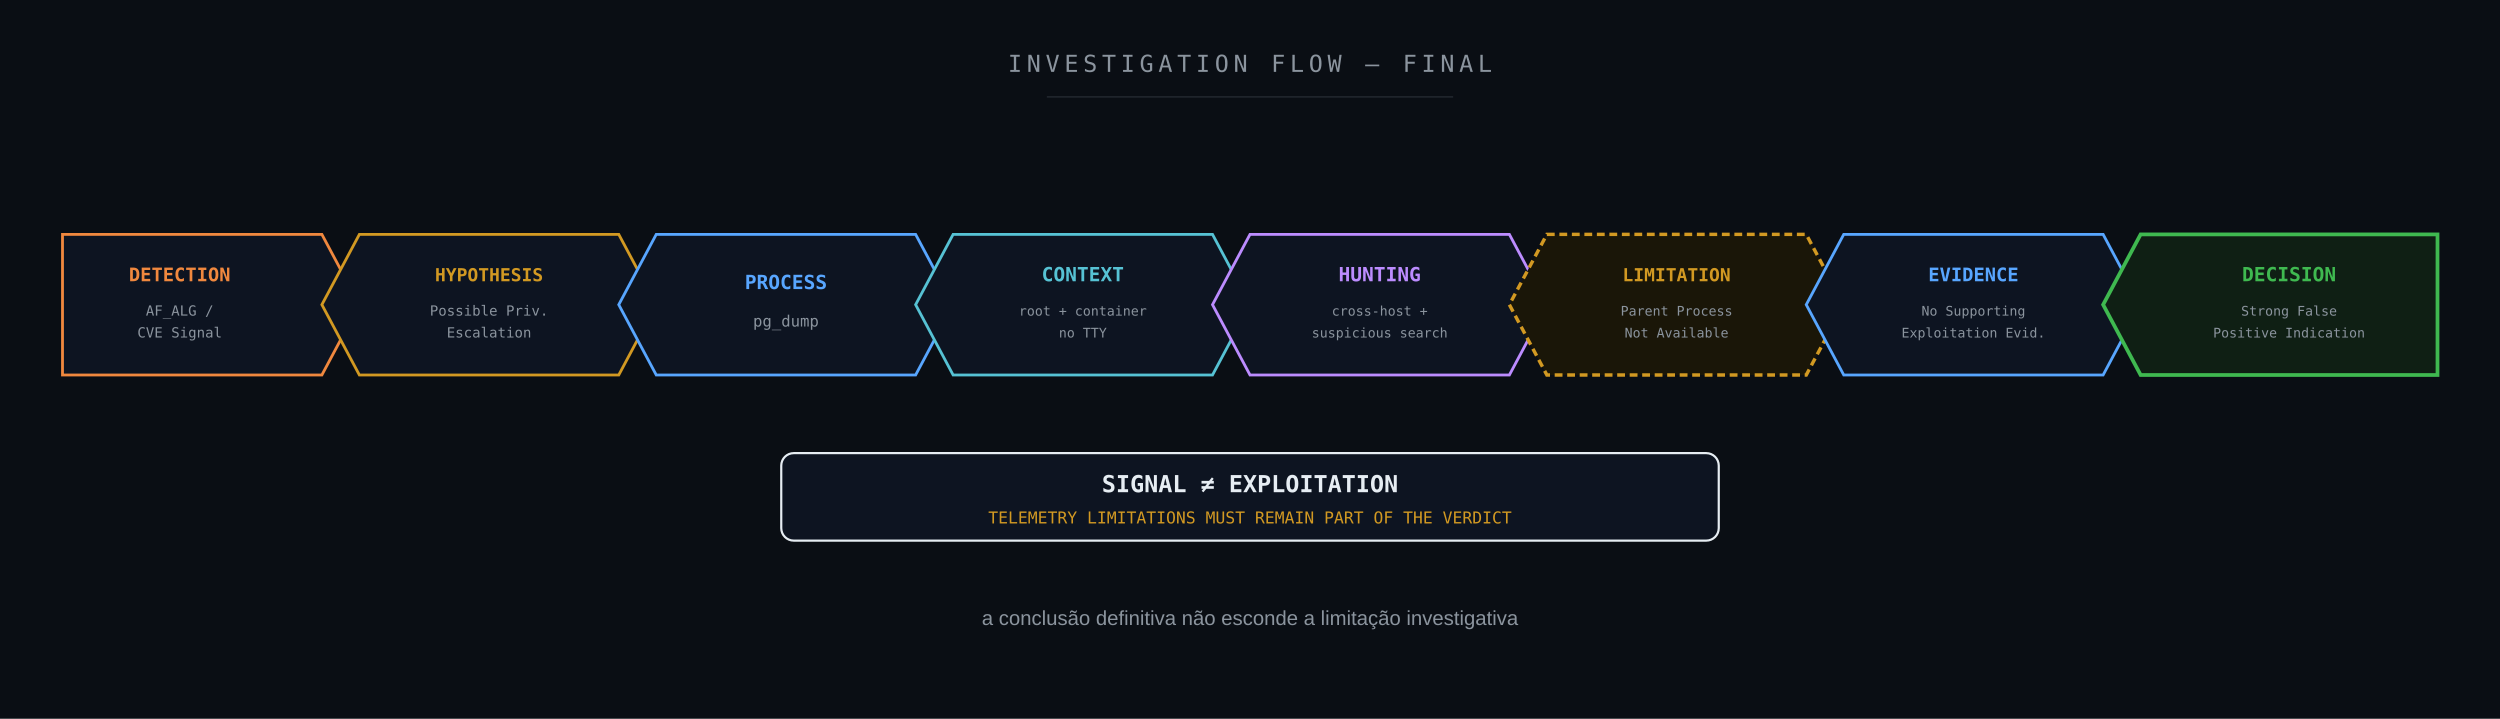
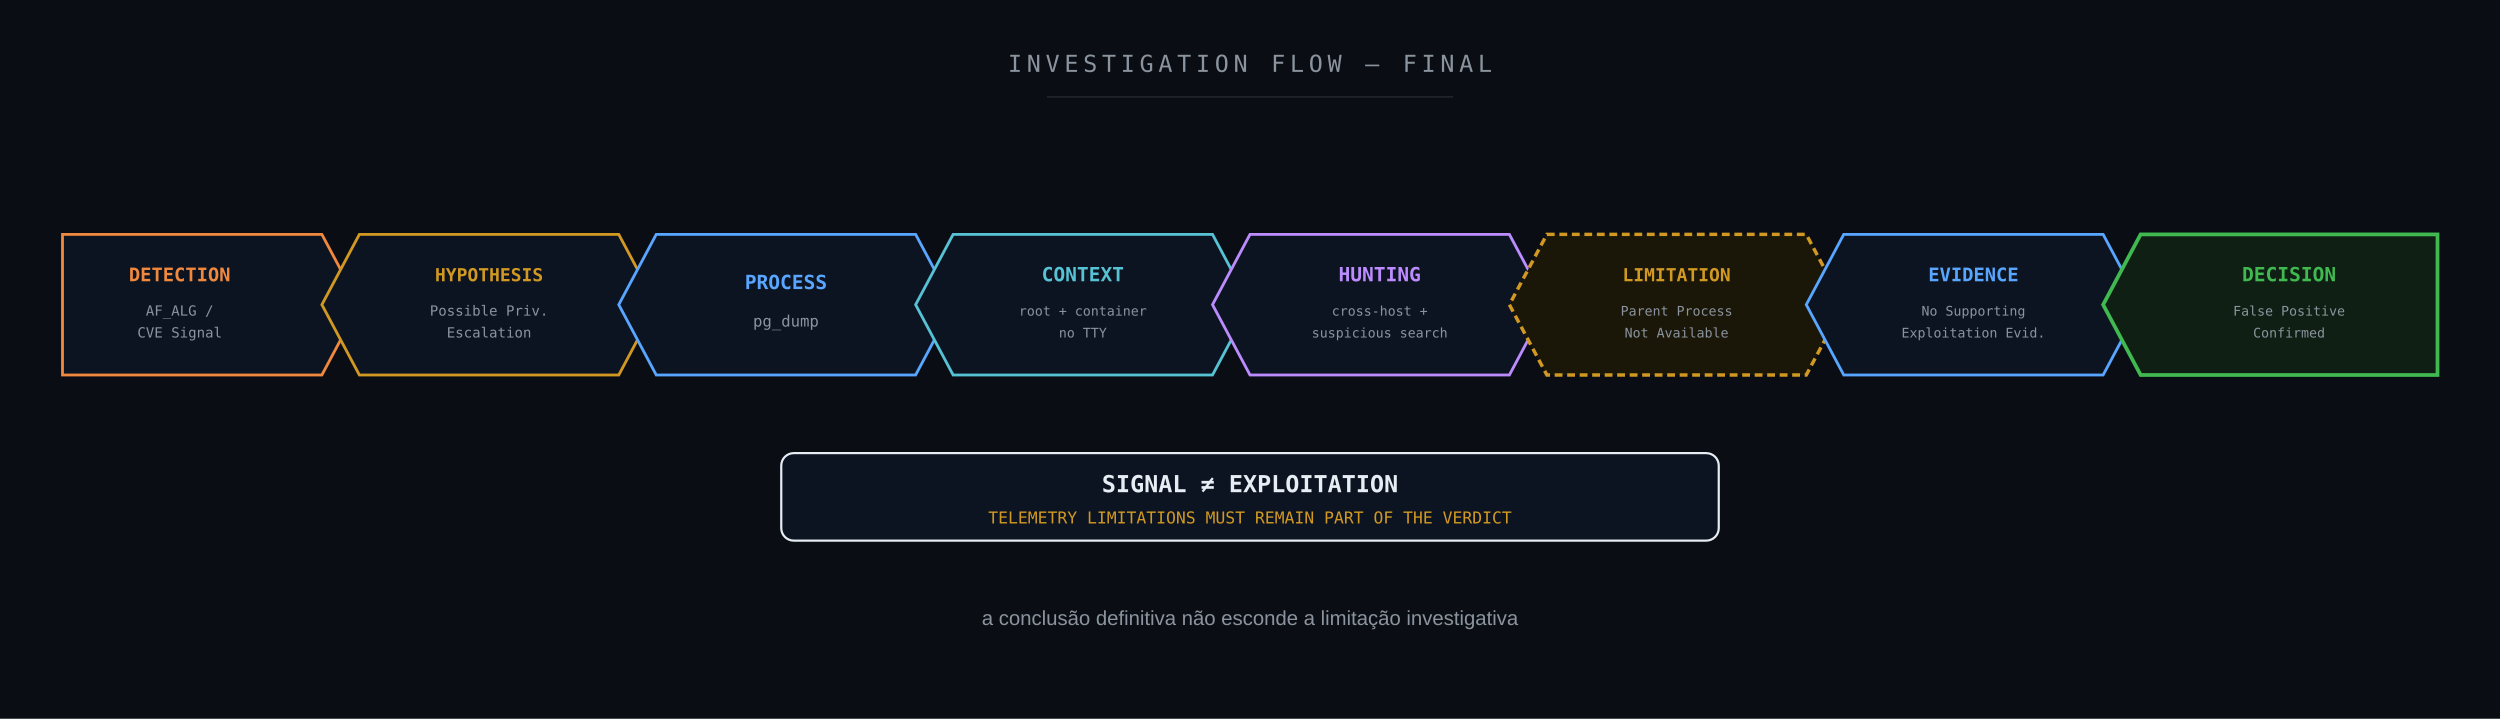
<svg xmlns="http://www.w3.org/2000/svg" viewBox="0 0 1600 460">
  <rect width="1600" height="460" fill="#0a0e14" />
  <text x="800" y="46" font-family="Consolas,monospace" font-size="15" fill="#8b949e" text-anchor="middle" letter-spacing="3">INVESTIGATION FLOW — FINAL</text>
  <line x1="670" y1="62" x2="930" y2="62" stroke="#21262d" stroke-width="1" />
  <g font-family="Consolas,monospace" font-weight="700">
    <polygon points="40,150 206,150 230,195 206,240 40,240" fill="#0d1421" stroke="#f0883e" stroke-width="1.8" />
    <text x="115" y="180" font-size="12" fill="#f0883e" text-anchor="middle">DETECTION</text>
    <text x="115" y="202" font-size="9" font-weight="400" fill="#8b949e" text-anchor="middle">AF_ALG /</text>
    <text x="115" y="216" font-size="9" font-weight="400" fill="#8b949e" text-anchor="middle">CVE Signal</text>
    <polygon points="230,150 396,150 420,195 396,240 230,240 206,195" fill="#0d1421" stroke="#d29922" stroke-width="1.8" />
    <text x="313" y="180" font-size="11.5" fill="#d29922" text-anchor="middle">HYPOTHESIS</text>
    <text x="313" y="202" font-size="9" font-weight="400" fill="#8b949e" text-anchor="middle">Possible Priv.</text>
    <text x="313" y="216" font-size="9" font-weight="400" fill="#8b949e" text-anchor="middle">Escalation</text>
    <polygon points="420,150 586,150 610,195 586,240 420,240 396,195" fill="#0d1421" stroke="#58a6ff" stroke-width="1.8" />
    <text x="503" y="185" font-size="12.5" fill="#58a6ff" text-anchor="middle">PROCESS</text>
    <text x="503" y="209" font-size="10" font-weight="400" fill="#8b949e" text-anchor="middle">pg_dump</text>
    <polygon points="610,150 776,150 800,195 776,240 610,240 586,195" fill="#0d1421" stroke="#56c2d4" stroke-width="1.8" />
    <text x="693" y="180" font-size="12.5" fill="#56c2d4" text-anchor="middle">CONTEXT</text>
    <text x="693" y="202" font-size="8.5" font-weight="400" fill="#8b949e" text-anchor="middle">root + container</text>
    <text x="693" y="216" font-size="8.5" font-weight="400" fill="#8b949e" text-anchor="middle">no TTY</text>
    <polygon points="800,150 966,150 990,195 966,240 800,240 776,195" fill="#0d1421" stroke="#bc8cff" stroke-width="1.8" />
    <text x="883" y="180" font-size="12.5" fill="#bc8cff" text-anchor="middle">HUNTING</text>
    <text x="883" y="202" font-size="8.5" font-weight="400" fill="#8b949e" text-anchor="middle">cross-host +</text>
    <text x="883" y="216" font-size="8.5" font-weight="400" fill="#8b949e" text-anchor="middle">suspicious search</text>
    <polygon points="990,150 1156,150 1180,195 1156,240 990,240 966,195" fill="#1a1608" stroke="#d29922" stroke-width="2.2" stroke-dasharray="5 3" />
    <text x="1073" y="180" font-size="11.5" fill="#d29922" text-anchor="middle">LIMITATION</text>
    <text x="1073" y="202" font-size="8.5" font-weight="400" fill="#8b949e" text-anchor="middle">Parent Process</text>
    <text x="1073" y="216" font-size="8.5" font-weight="400" fill="#8b949e" text-anchor="middle">Not Available</text>
    <polygon points="1180,150 1346,150 1370,195 1346,240 1180,240 1156,195" fill="#0d1421" stroke="#58a6ff" stroke-width="1.8" />
    <text x="1263" y="180" font-size="12" fill="#58a6ff" text-anchor="middle">EVIDENCE</text>
    <text x="1263" y="202" font-size="8.5" font-weight="400" fill="#8b949e" text-anchor="middle">No Supporting</text>
    <text x="1263" y="216" font-size="8.5" font-weight="400" fill="#8b949e" text-anchor="middle">Exploitation Evid.</text>
    <polygon points="1370,150 1560,150 1560,240 1370,240 1346,195" fill="#0f1f14" stroke="#3fb950" stroke-width="2.4" />
    <text x="1465" y="180" font-size="12.5" fill="#3fb950" text-anchor="middle">DECISION</text>
-     <text x="1465" y="202" font-size="8.5" font-weight="400" fill="#8b949e" text-anchor="middle">Strong False</text>
-     <text x="1465" y="216" font-size="8.5" font-weight="400" fill="#8b949e" text-anchor="middle">Positive Indication</text>
+     <text x="1465" y="202" font-size="8.5" font-weight="400" fill="#8b949e" text-anchor="middle">False Positive</text>
+     <text x="1465" y="216" font-size="8.5" font-weight="400" fill="#8b949e" text-anchor="middle">Confirmed</text>
  </g>
  <rect x="500" y="290" width="600" height="56" rx="8" fill="#0d1421" stroke="#e6edf3" stroke-width="1.4" />
  <text x="800" y="315" font-family="Consolas,monospace" font-size="15" fill="#e6edf3" text-anchor="middle" font-weight="700">SIGNAL  ≠  EXPLOITATION</text>
  <text x="800" y="335" font-family="Consolas,monospace" font-size="10.5" fill="#d29922" text-anchor="middle">TELEMETRY LIMITATIONS MUST REMAIN PART OF THE VERDICT</text>
  <text x="800" y="400" font-family="Segoe UI,Arial,sans-serif" font-size="13" fill="#8b949e" text-anchor="middle">a conclusão definitiva não esconde a limitação investigativa</text>
</svg>
